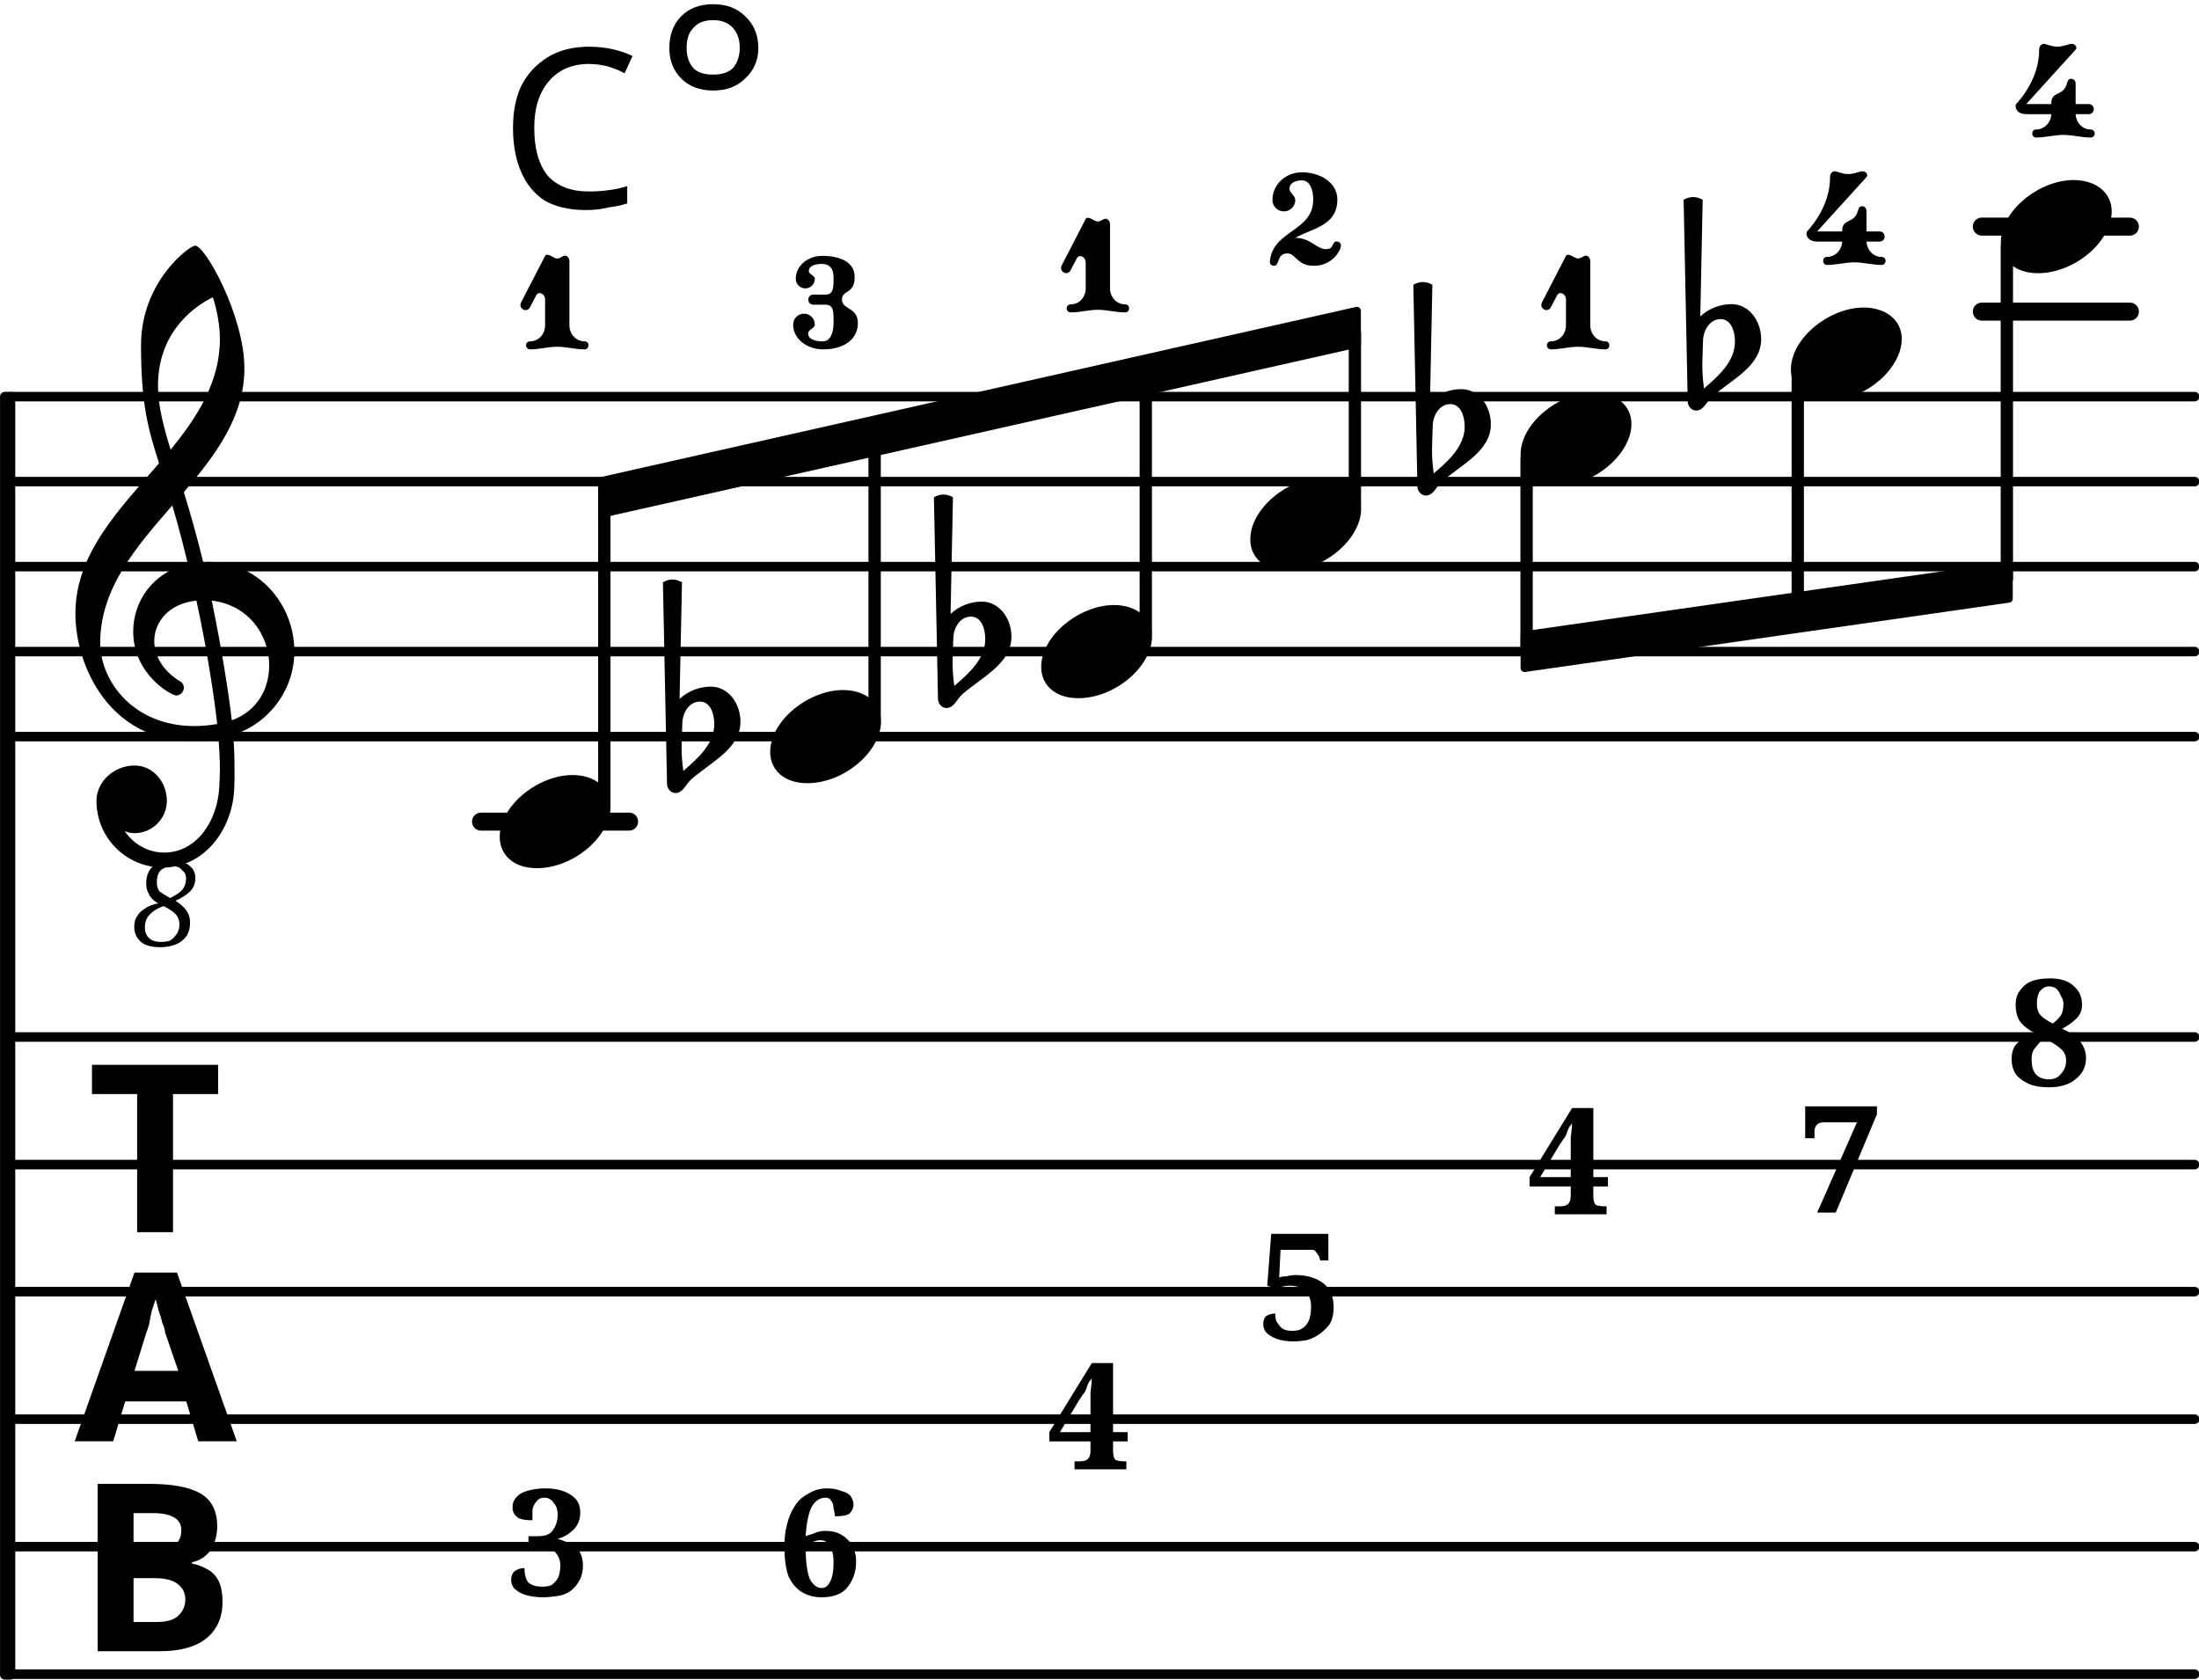
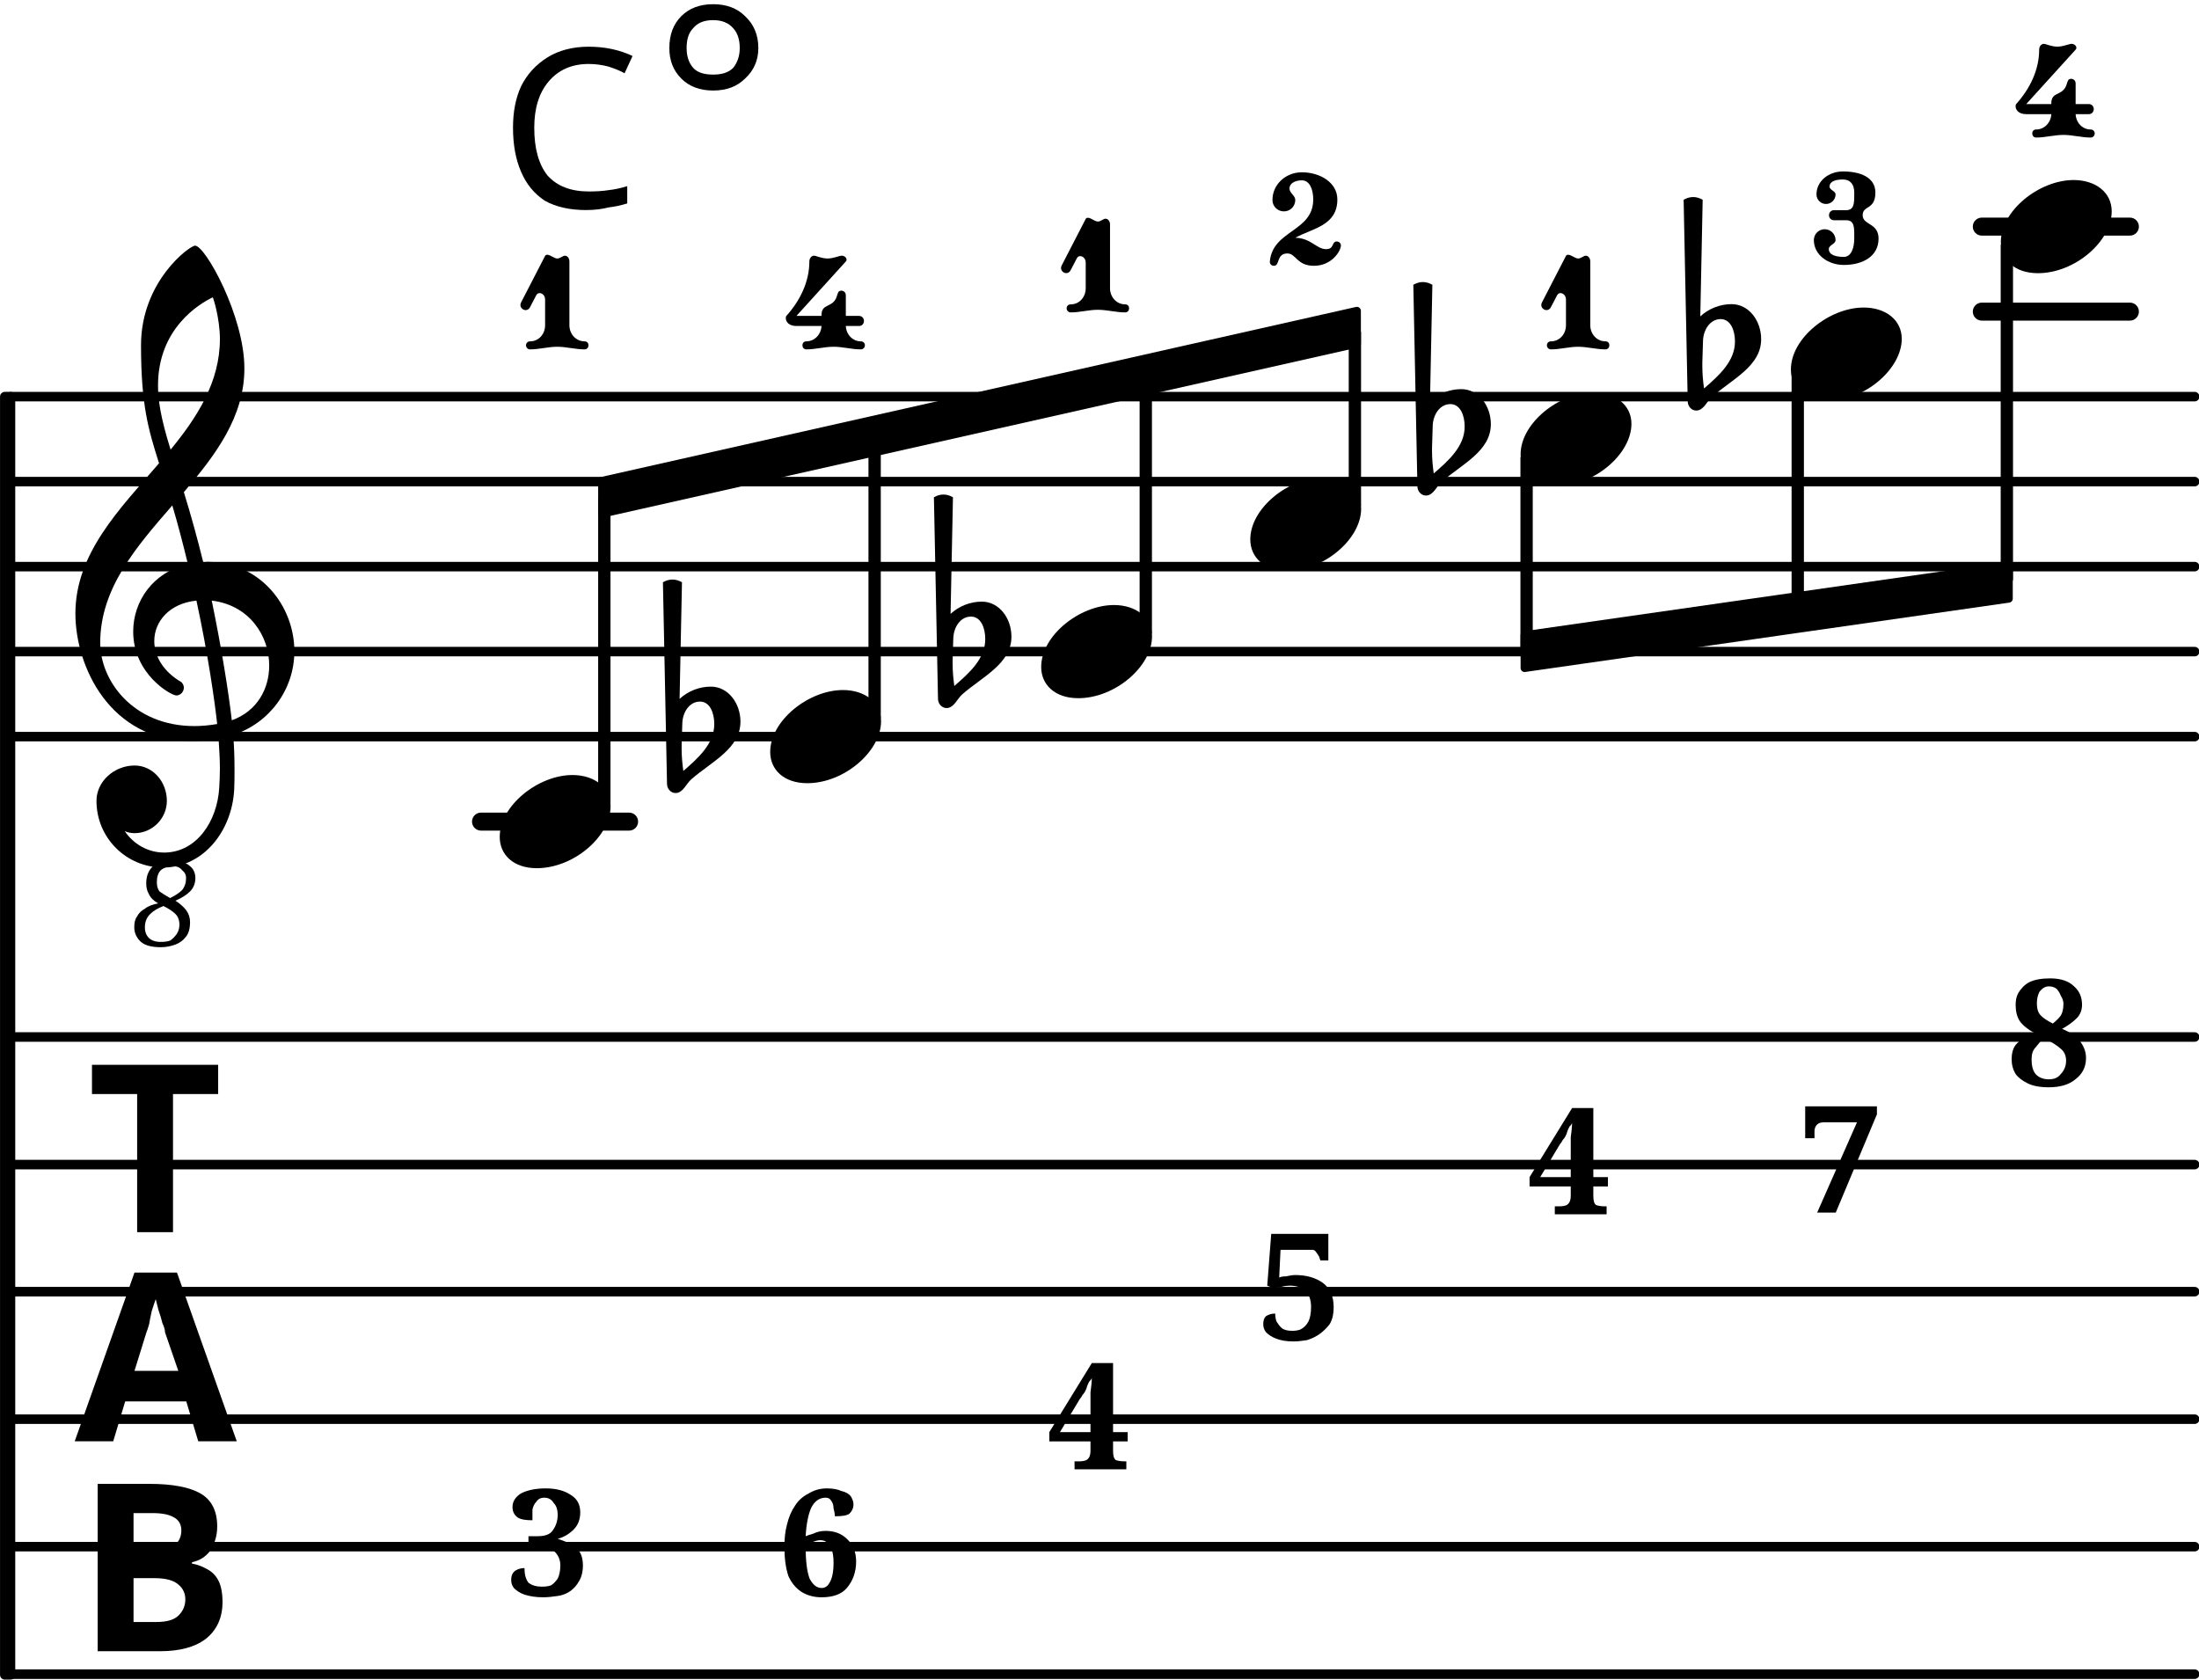
<svg xmlns="http://www.w3.org/2000/svg" preserveAspectRatio="xMidYMid meet" viewBox="-0.079 -4.226 25.87 19.76">
  <g transform="translate(0, -1.56)">
    <rect x="23.13" y="-0.106" width="1.954" height="0.212" ry="0.106" fill="currentColor" />
  </g>
  <g transform="translate(0, -0.5599)">
    <rect x="23.13" y="-0.106" width="1.954" height="0.212" ry="0.106" fill="currentColor" />
  </g>
  <g transform="translate(0, 5.44)">
    <rect x="5.474" y="-0.106" width="1.954" height="0.212" ry="0.106" fill="currentColor" />
  </g>
  <g transform="translate(0, 4.44)">
    <line stroke-linejoin="round" stroke-linecap="round" stroke-width="0.112" stroke="currentColor" x1="0.056" y1="0" x2="25.74" y2="0" />
  </g>
  <g transform="translate(0, 3.44)">
    <line stroke-linejoin="round" stroke-linecap="round" stroke-width="0.112" stroke="currentColor" x1="0.056" y1="0" x2="25.74" y2="0" />
  </g>
  <g transform="translate(0, 2.44)">
    <line stroke-linejoin="round" stroke-linecap="round" stroke-width="0.112" stroke="currentColor" x1="0.056" y1="0" x2="25.74" y2="0" />
  </g>
  <g transform="translate(0, 1.44)">
    <line stroke-linejoin="round" stroke-linecap="round" stroke-width="0.112" stroke="currentColor" x1="0.056" y1="0" x2="25.74" y2="0" />
  </g>
  <g transform="translate(0, 0.4401)">
    <line stroke-linejoin="round" stroke-linecap="round" stroke-width="0.112" stroke="currentColor" x1="0.056" y1="0" x2="25.74" y2="0" />
  </g>
  <g transform="translate(0, 15.47)">
    <line stroke-linejoin="round" stroke-linecap="round" stroke-width="0.112" stroke="currentColor" x1="0.056" y1="0" x2="25.74" y2="0" />
  </g>
  <g transform="translate(0, 13.97)">
    <line stroke-linejoin="round" stroke-linecap="round" stroke-width="0.112" stroke="currentColor" x1="0.056" y1="0" x2="25.74" y2="0" />
  </g>
  <g transform="translate(0, 12.47)">
    <line stroke-linejoin="round" stroke-linecap="round" stroke-width="0.112" stroke="currentColor" x1="0.056" y1="0" x2="25.74" y2="0" />
  </g>
  <g transform="translate(0, 10.97)">
    <line stroke-linejoin="round" stroke-linecap="round" stroke-width="0.112" stroke="currentColor" x1="0.056" y1="0" x2="25.74" y2="0" />
  </g>
  <g transform="translate(0, 9.475)">
    <line stroke-linejoin="round" stroke-linecap="round" stroke-width="0.112" stroke="currentColor" x1="0.056" y1="0" x2="25.74" y2="0" />
  </g>
  <g transform="translate(0, 7.974)">
    <line stroke-linejoin="round" stroke-linecap="round" stroke-width="0.112" stroke="currentColor" x1="0.056" y1="0" x2="25.74" y2="0" />
  </g>
  <g transform="translate(17.81, 3.44)">
    <polygon stroke-linejoin="round" stroke-linecap="round" stroke-width="0.094" fill="currentColor" stroke="currentColor" points="5.743 -1.009 5.743 -0.623 0.047 0.193 0.047 -0.193" />
  </g>
  <g transform="translate(6.958, 1.624)">
    <polygon stroke-linejoin="round" stroke-linecap="round" stroke-width="0.094" fill="currentColor" stroke="currentColor" points="8.926 -2.193 8.926 -1.807 0.047 0.193 0.047 -0.193" />
  </g>
  <g transform="translate(5.8, -1.786)">
    <text font-family="sans" font-size="2.616" text-anchor="start" fill="currentColor">
      <tspan>C</tspan>
    </text>
  </g>
  <g transform="translate(7.608, -1.786)">
    <text font-family="sans" font-size="3.296" text-anchor="start" fill="currentColor">
      <tspan>°</tspan>
    </text>
  </g>
  <g transform="translate(5.8, 5.44)">
    <path transform="scale(0.004, -0.004)" d="M0 -45c0 92 113 182 214 182c64 0 112 -36 112 -92c0 -88 -108 -182 -217 -182c-68 0 -109 39 -109 92z" fill="currentColor" />
  </g>
  <g transform="translate(6.05, -0.1157)">
    <path transform="scale(0.0022, -0.0022)" d="M194 486c16 0 29 15 41 15c13 0 24 -13 24 -31v-341c0 -47 35 -86 81 -86c14 0 21 -10 21 -21s-7 -22 -21 -22c-49 0 -97 14 -146 14s-96 -14 -145 -14c-14 0 -22 11 -22 22s8 21 22 21c46 0 80 39 80 86v137c0 23 -16 35 -30 35c-7 0 -13 -4 -17 -11l-34 -65 c-5 -10 -14 -15 -23 -15c-14 0 -28 12 -28 27c0 4 1 8 3 13l129 250c2 4 7 6 11 6c18 0 37 -20 54 -20z" fill="currentColor" />
  </g>
  <g transform="translate(0.8, 3.44)">
    <path transform="scale(0.004, -0.004)" d="M265 -635h-5c-108 0 -196 87 -196 196c0 58 53 104 112 104c54 0 95 -48 95 -104c0 -52 -43 -95 -95 -95c-10 0 -20 2 -29 6c26 -38 68 -63 116 -63h3zM403 150c28 -135 50 -272 59 -352c75 27 110 93 110 161c0 88 -59 178 -169 191zM75 26c0 -112 97 -245 277 -245 c21 0 43 2 67 6c-7 65 -27 206 -61 363c-79 -8 -124 -61 -124 -119c0 -43 25 -89 80 -121c5 -5 7 -11 7 -16c0 -12 -10 -23 -22 -23c-16 0 -127 63 -127 188c0 89 58 175 161 198c-14 58 -29 116 -46 173c-106 -122 -212 -244 -212 -404zM354 1194c30 0 145 -207 145 -361 c0 -143 -85 -255 -178 -364c21 -68 40 -137 57 -206c4 0 8 1 12 1c156 0 256 -130 256 -263c0 -113 -74 -212 -180 -246c3 -34 4 -68 4 -102c0 -20 0 -40 -1 -60c-7 -120 -89 -225 -204 -228l1 44c93 2 153 92 159 190c1 19 2 37 2 56c0 30 -2 60 -4 90 c-28 -5 -54 -8 -79 -8c-240 0 -342 219 -342 375c0 177 130 307 246 442c-31 98 -53 170 -53 347c0 188 143 293 159 293zM427 919c0 62 -20 123 -21 123c-40 -19 -161 -92 -161 -259c0 -42 7 -93 37 -189c78 95 145 199 145 325z" fill="currentColor" />
  </g>
  <g transform="translate(1.485, 6.902)">
    <text font-family="serif" font-style="italic" font-size="1.386" text-anchor="start" fill="currentColor">
      <tspan>8</tspan>
    </text>
  </g>
  <g transform="translate(5.888, 14.55)">
    <text font-family="serif" font-weight="bold" font-size="1.746" text-anchor="start" fill="currentColor">
      <tspan>3</tspan>
    </text>
  </g>
  <g transform="translate(0.9406, 10.27)">
    <text font-family="sans" font-weight="bold" font-size="2.772" text-anchor="start" fill="currentColor">
      <tspan>T</tspan>
    </text>
  </g>
  <g transform="translate(0.8, 12.73)">
    <text font-family="sans" font-weight="bold" font-size="2.772" text-anchor="start" fill="currentColor">
      <tspan>A</tspan>
    </text>
  </g>
  <g transform="translate(0.8201, 15.2)">
    <text font-family="sans" font-weight="bold" font-size="2.772" text-anchor="start" fill="currentColor">
      <tspan>B</tspan>
    </text>
  </g>
  <g transform="translate(7.03, 2.44)">
    <rect x="-0.072" y="-0.832" width="0.145" height="3.653" ry="0.047" fill="currentColor" />
  </g>
  <g transform="translate(8.982, 4.44)">
    <path transform="scale(0.004, -0.004)" d="M0 -45c0 92 113 182 214 182c64 0 112 -36 112 -92c0 -88 -108 -182 -217 -182c-68 0 -109 39 -109 92z" fill="currentColor" />
  </g>
-   <g transform="translate(9.252, -0.1157)">
-     <path transform="scale(0.0022, -0.0022)" d="M261 266c0 -54 85 -40 85 -125c0 -94 -83 -141 -186 -141c-84 0 -160 54 -160 133c0 32 26 58 58 58s58 -26 58 -58c0 -22 -36 -26 -36 -48c0 -33 42 -42 80 -42c41 0 56 50 56 98v21c0 44 -2 77 -43 77h-65c-18 0 -27 14 -27 27s9 27 27 27h65c42 0 43 36 43 83v11 c0 43 -20 70 -61 70c-34 0 -71 -8 -71 -38c0 -19 32 -23 32 -42c0 -28 -23 -51 -51 -51s-51 23 -51 51c0 72 66 123 141 123c93 0 174 -31 174 -113c0 -94 -68 -67 -68 -121z" fill="currentColor" />
+   <g transform="translate(9.172, -0.1157)">
+     <path transform="scale(0.0022, -0.0022)" d="M148 501c10 0 41 -15 72 -15c32 0 63 15 76 15c15 0 26 -11 26 -21c0 -4 -1 -7 -4 -10l-264 -291h134v4c0 60 50 41 75 85c7 11 8 24 14 36c3 7 10 10 17 10c11 0 24 -8 24 -25v-110h70c18 0 27 -14 27 -27s-9 -27 -27 -27h-70c2 -45 36 -82 80 -82c14 0 22 -10 22 -21 s-8 -22 -22 -22c-49 0 -96 14 -145 14s-97 -14 -146 -14c-14 0 -21 11 -21 22s7 21 21 21c44 0 79 37 81 82h-134c-43 0 -57 25 -57 42c0 5 1 10 3 12c73 81 123 182 123 291c0 17 11 31 25 31z" fill="currentColor" />
  </g>
  <g transform="translate(9.071, 14.55)">
    <text font-family="serif" font-weight="bold" font-size="1.746" text-anchor="start" fill="currentColor">
      <tspan>6</tspan>
    </text>
  </g>
  <g transform="translate(10.21, 2.44)">
    <rect x="-0.072" y="-1.541" width="0.145" height="3.362" ry="0.047" fill="currentColor" />
  </g>
  <g transform="translate(7.832, 4.44)">
    <path transform="scale(0.004, -0.004)" d="M29 39l-2 -64v-11c0 -22 2 -43 5 -65c44 38 91 80 91 138c0 33 -13 66 -42 66c-31 0 -51 -31 -52 -64zM-28 454c9 5 18 8 28 8s19 -3 28 -8l-7 -343c25 23 58 36 92 36c51 0 87 -49 87 -103c0 -79 -84 -117 -144 -169c-16 -14 -25 -41 -47 -41c-14 0 -25 13 -25 27z" fill="currentColor" />
  </g>
  <g transform="translate(12.17, 3.44)">
    <path transform="scale(0.004, -0.004)" d="M0 -45c0 92 113 182 214 182c64 0 112 -36 112 -92c0 -88 -108 -182 -217 -182c-68 0 -109 39 -109 92z" fill="currentColor" />
  </g>
  <g transform="translate(12.41, -0.5507)">
    <path transform="scale(0.0022, -0.0022)" d="M194 486c16 0 29 15 41 15c13 0 24 -13 24 -31v-341c0 -47 35 -86 81 -86c14 0 21 -10 21 -21s-7 -22 -21 -22c-49 0 -97 14 -146 14s-96 -14 -145 -14c-14 0 -22 11 -22 22s8 21 22 21c46 0 80 39 80 86v137c0 23 -16 35 -30 35c-7 0 -13 -4 -17 -11l-34 -65 c-5 -10 -14 -15 -23 -15c-14 0 -28 12 -28 27c0 4 1 8 3 13l129 250c2 4 7 6 11 6c18 0 37 -20 54 -20z" fill="currentColor" />
  </g>
  <g transform="translate(12.25, 13.06)">
    <text font-family="serif" font-weight="bold" font-size="1.746" text-anchor="start" fill="currentColor">
      <tspan>4</tspan>
    </text>
  </g>
  <g transform="translate(13.4, 2.44)">
    <rect x="-0.072" y="-2.251" width="0.145" height="3.071" ry="0.047" fill="currentColor" />
  </g>
  <g transform="translate(11.02, 3.44)">
    <path transform="scale(0.004, -0.004)" d="M29 39l-2 -64v-11c0 -22 2 -43 5 -65c44 38 91 80 91 138c0 33 -13 66 -42 66c-31 0 -51 -31 -52 -64zM-28 454c9 5 18 8 28 8s19 -3 28 -8l-7 -343c25 23 58 36 92 36c51 0 87 -49 87 -103c0 -79 -84 -117 -144 -169c-16 -14 -25 -41 -47 -41c-14 0 -25 13 -25 27z" fill="currentColor" />
  </g>
  <g transform="translate(14.63, 1.94)">
    <path transform="scale(0.004, -0.004)" d="M0 -45c0 92 113 182 214 182c64 0 112 -36 112 -92c0 -88 -108 -182 -217 -182c-68 0 -109 39 -109 92z" fill="currentColor" />
  </g>
  <g transform="translate(14.86, -1.099)">
    <path transform="scale(0.0022, -0.0022)" d="M94 66c-60 0 -39 -66 -72 -66c-11 0 -22 7 -22 21v2c15 169 232 158 232 332c0 50 -17 102 -61 102c-33 0 -66 -14 -66 -44c0 -24 31 -37 31 -61c0 -34 -27 -61 -61 -61s-61 27 -61 61c0 84 72 148 157 148c98 0 190 -55 190 -145c0 -140 -131 -154 -225 -205 c85 -2 113 -61 165 -61c45 0 28 41 57 41c11 0 22 -8 22 -21c0 -29 -48 -109 -144 -109c-92 0 -96 66 -142 66z" fill="currentColor" />
  </g>
  <g transform="translate(14.72, 11.54)">
    <text font-family="serif" font-weight="bold" font-size="1.746" text-anchor="start" fill="currentColor">
      <tspan>5</tspan>
    </text>
  </g>
  <g transform="translate(15.86, 2.44)">
    <rect x="-0.072" y="-2.8" width="0.145" height="2.12" ry="0.047" fill="currentColor" />
  </g>
  <g transform="translate(-0.0786, 7.957)">
    <rect x="0" y="-7.573" width="0.179" height="15.15" ry="0.056" fill="currentColor" />
  </g>
  <g transform="translate(17.81, 0.9401)">
    <path transform="scale(0.004, -0.004)" d="M0 -45c0 92 113 182 214 182c64 0 112 -36 112 -92c0 -88 -108 -182 -217 -182c-68 0 -109 39 -109 92z" fill="currentColor" />
  </g>
  <g transform="translate(18.06, -0.1157)">
    <path transform="scale(0.0022, -0.0022)" d="M194 486c16 0 29 15 41 15c13 0 24 -13 24 -31v-341c0 -47 35 -86 81 -86c14 0 21 -10 21 -21s-7 -22 -21 -22c-49 0 -97 14 -146 14s-96 -14 -145 -14c-14 0 -22 11 -22 22s8 21 22 21c46 0 80 39 80 86v137c0 23 -16 35 -30 35c-7 0 -13 -4 -17 -11l-34 -65 c-5 -10 -14 -15 -23 -15c-14 0 -28 12 -28 27c0 4 1 8 3 13l129 250c2 4 7 6 11 6c18 0 37 -20 54 -20z" fill="currentColor" />
  </g>
  <g transform="translate(17.9, 10.06)">
    <text font-family="serif" font-weight="bold" font-size="1.746" text-anchor="start" fill="currentColor">
      <tspan>4</tspan>
    </text>
  </g>
  <g transform="translate(17.88, 2.44)">
    <rect x="-0.072" y="-1.321" width="0.145" height="2.31" ry="0.047" fill="currentColor" />
  </g>
  <g transform="translate(16.66, 0.9401)">
    <path transform="scale(0.004, -0.004)" d="M29 39l-2 -64v-11c0 -22 2 -43 5 -65c44 38 91 80 91 138c0 33 -13 66 -42 66c-31 0 -51 -31 -52 -64zM-28 454c9 5 18 8 28 8s19 -3 28 -8l-7 -343c25 23 58 36 92 36c51 0 87 -49 87 -103c0 -79 -84 -117 -144 -169c-16 -14 -25 -41 -47 -41c-14 0 -25 13 -25 27z" fill="currentColor" />
  </g>
  <g transform="translate(20.99, -0.0599)">
    <path transform="scale(0.004, -0.004)" d="M0 -45c0 92 113 182 214 182c64 0 112 -36 112 -92c0 -88 -108 -182 -217 -182c-68 0 -109 39 -109 92z" fill="currentColor" />
  </g>
-   <g transform="translate(21.18, -1.109)">
-     <path transform="scale(0.0022, -0.0022)" d="M148 501c10 0 41 -15 72 -15c32 0 63 15 76 15c15 0 26 -11 26 -21c0 -4 -1 -7 -4 -10l-264 -291h134v4c0 60 50 41 75 85c7 11 8 24 14 36c3 7 10 10 17 10c11 0 24 -8 24 -25v-110h70c18 0 27 -14 27 -27s-9 -27 -27 -27h-70c2 -45 36 -82 80 -82c14 0 22 -10 22 -21 s-8 -22 -22 -22c-49 0 -96 14 -145 14s-97 -14 -146 -14c-14 0 -21 11 -21 22s7 21 21 21c44 0 79 37 81 82h-134c-43 0 -57 25 -57 42c0 5 1 10 3 12c73 81 123 182 123 291c0 17 11 31 25 31z" fill="currentColor" />
+   <g transform="translate(21.26, -1.109)">
+     <path transform="scale(0.0022, -0.0022)" d="M261 266c0 -54 85 -40 85 -125c0 -94 -83 -141 -186 -141c-84 0 -160 54 -160 133c0 32 26 58 58 58s58 -26 58 -58c0 -22 -36 -26 -36 -48c0 -33 42 -42 80 -42c41 0 56 50 56 98v21c0 44 -2 77 -43 77h-65c-18 0 -27 14 -27 27s9 27 27 27h65c42 0 43 36 43 83v11 c0 43 -20 70 -61 70c-34 0 -71 -8 -71 -38c0 -19 32 -23 32 -42c0 -28 -23 -51 -51 -51s-51 23 -51 51c0 72 66 123 141 123c93 0 174 -31 174 -113c0 -94 -68 -67 -68 -121z" fill="currentColor" />
  </g>
  <g transform="translate(21.08, 10.04)">
    <text font-family="serif" font-weight="bold" font-size="1.746" text-anchor="start" fill="currentColor">
      <tspan>7</tspan>
    </text>
  </g>
  <g transform="translate(21.07, 2.44)">
    <rect x="-0.072" y="-2.321" width="0.145" height="2.862" ry="0.047" fill="currentColor" />
  </g>
  <g transform="translate(19.84, -0.0599)">
    <path transform="scale(0.004, -0.004)" d="M29 39l-2 -64v-11c0 -22 2 -43 5 -65c44 38 91 80 91 138c0 33 -13 66 -42 66c-31 0 -51 -31 -52 -64zM-28 454c9 5 18 8 28 8s19 -3 28 -8l-7 -343c25 23 58 36 92 36c51 0 87 -49 87 -103c0 -79 -84 -117 -144 -169c-16 -14 -25 -41 -47 -41c-14 0 -25 13 -25 27z" fill="currentColor" />
  </g>
  <g transform="translate(23.46, -1.56)">
    <path transform="scale(0.004, -0.004)" d="M0 -45c0 92 113 182 214 182c64 0 112 -36 112 -92c0 -88 -108 -182 -217 -182c-68 0 -109 39 -109 92z" fill="currentColor" />
  </g>
  <g transform="translate(23.64, -2.608)">
    <path transform="scale(0.0022, -0.0022)" d="M148 501c10 0 41 -15 72 -15c32 0 63 15 76 15c15 0 26 -11 26 -21c0 -4 -1 -7 -4 -10l-264 -291h134v4c0 60 50 41 75 85c7 11 8 24 14 36c3 7 10 10 17 10c11 0 24 -8 24 -25v-110h70c18 0 27 -14 27 -27s-9 -27 -27 -27h-70c2 -45 36 -82 80 -82c14 0 22 -10 22 -21 s-8 -22 -22 -22c-49 0 -96 14 -145 14s-97 -14 -146 -14c-14 0 -21 11 -21 22s7 21 21 21c44 0 79 37 81 82h-134c-43 0 -57 25 -57 42c0 5 1 10 3 12c73 81 123 182 123 291c0 17 11 31 25 31z" fill="currentColor" />
  </g>
  <g transform="translate(23.54, 8.55)">
    <text font-family="serif" font-weight="bold" font-size="1.746" text-anchor="start" fill="currentColor">
      <tspan>8</tspan>
    </text>
  </g>
  <g transform="translate(23.53, 2.44)">
    <rect x="-0.072" y="-3.821" width="0.145" height="4.015" ry="0.047" fill="currentColor" />
  </g>
</svg>
